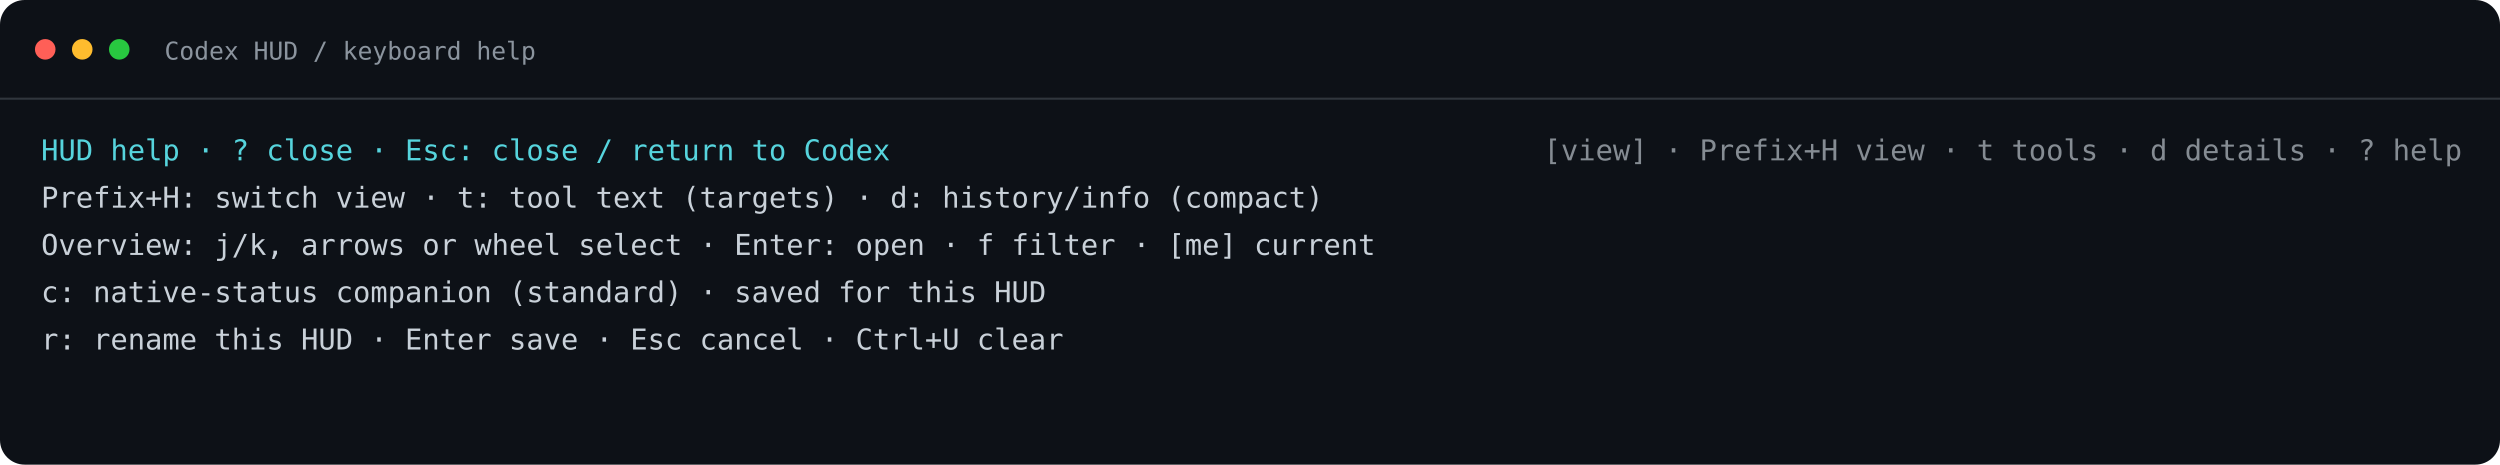
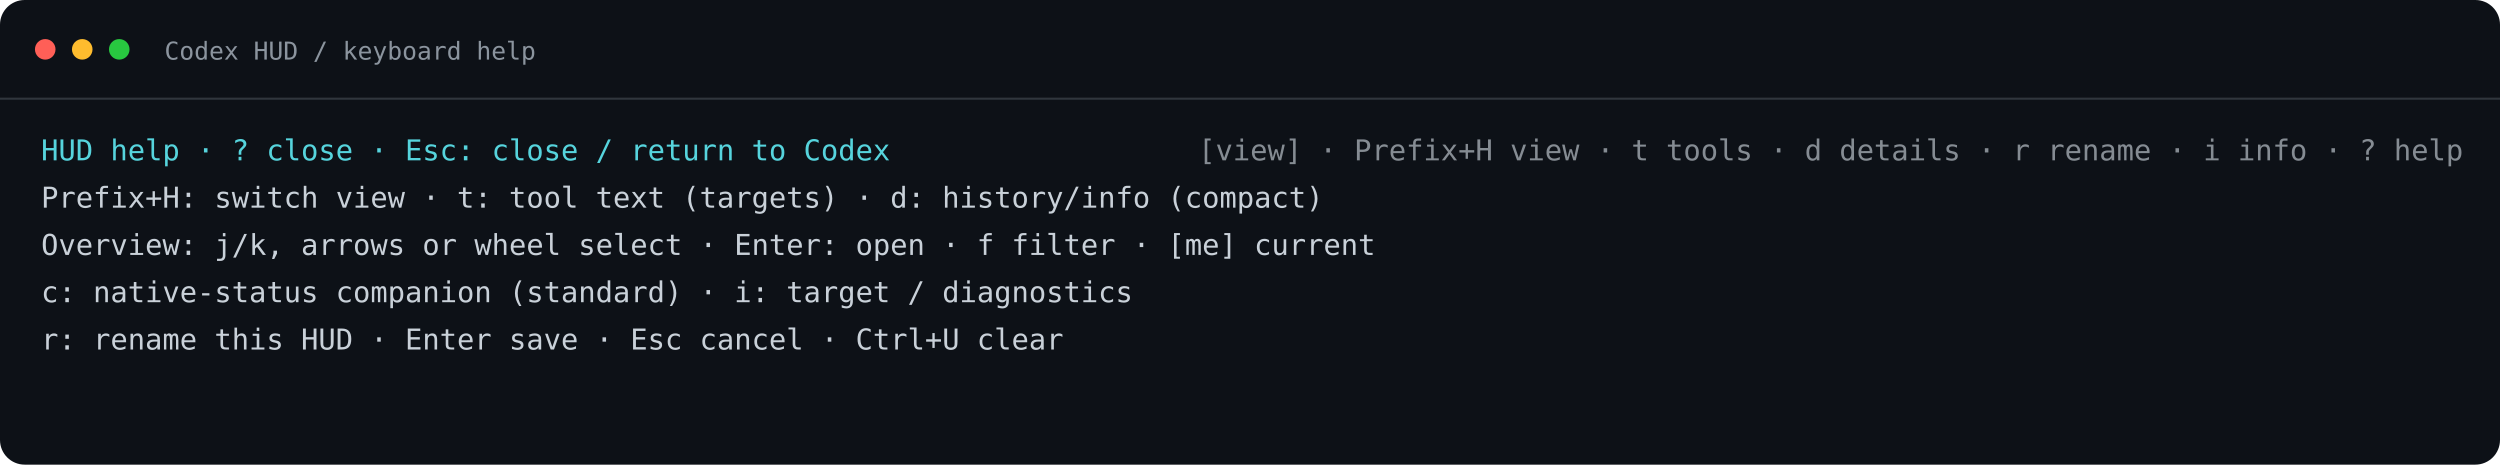
<svg xmlns="http://www.w3.org/2000/svg" width="1216" height="226" viewBox="0 0 1216 226" role="img" aria-label="Codex HUD / keyboard help">
  <rect width="1216" height="226" rx="12" fill="#0d1117" />
  <path d="M0 48H1216" stroke="#30363d" />
  <circle cx="22" cy="24" r="5" fill="#ff5f57" />
  <circle cx="40" cy="24" r="5" fill="#febc2e" />
  <circle cx="58" cy="24" r="5" fill="#28c840" />
  <text x="80" y="29" fill="#8b949e" font-family="monospace" font-size="12">Codex HUD / keyboard help</text>
  <g font-family="Menlo,DejaVu Sans Mono,monospace" font-size="14" xml:space="preserve">
    <text x="20" y="78" fill="#56d4dd" opacity="1" font-weight="400" text-decoration="none" textLength="411.6" lengthAdjust="spacingAndGlyphs">HUD help · ? close · Esc: close / return to Codex</text>
-     <text x="431.6" y="78" fill="#c9d1d9" opacity="1" font-weight="400" text-decoration="none" textLength="319.2" lengthAdjust="spacingAndGlyphs">                                      </text>
-     <text x="750.8" y="78" fill="#c9d1d9" opacity="0.64" font-weight="400" text-decoration="none" textLength="445.2" lengthAdjust="spacingAndGlyphs">[view] · Prefix+H view · t tools · d details · ? help</text>
+     <text x="431.6" y="78" fill="#c9d1d9" opacity="1" font-weight="400" text-decoration="none" textLength="151.2" lengthAdjust="spacingAndGlyphs">                  </text>
+     <text x="582.8" y="78" fill="#c9d1d9" opacity="0.64" font-weight="400" text-decoration="none" textLength="613.2" lengthAdjust="spacingAndGlyphs">[view] · Prefix+H view · t tools · d details · r rename · i info · ? help</text>
    <text x="20" y="101" fill="#c9d1d9" opacity="1" font-weight="400" text-decoration="none" textLength="621.6" lengthAdjust="spacingAndGlyphs">Prefix+H: switch view · t: tool text (targets) · d: history/info (compact)</text>
    <text x="20" y="124" fill="#c9d1d9" opacity="1" font-weight="400" text-decoration="none" textLength="646.8" lengthAdjust="spacingAndGlyphs">Overview: j/k, arrows or wheel select · Enter: open · f filter · [me] current</text>
-     <text x="20" y="147" fill="#c9d1d9" opacity="1" font-weight="400" text-decoration="none" textLength="487.2" lengthAdjust="spacingAndGlyphs">c: native-status companion (standard) · saved for this HUD</text>
+     <text x="20" y="147" fill="#c9d1d9" opacity="1" font-weight="400" text-decoration="none" textLength="529.2" lengthAdjust="spacingAndGlyphs">c: native-status companion (standard) · i: target / diagnostics</text>
    <text x="20" y="170" fill="#c9d1d9" opacity="1" font-weight="400" text-decoration="none" textLength="495.6" lengthAdjust="spacingAndGlyphs">r: rename this HUD · Enter save · Esc cancel · Ctrl+U clear</text>
  </g>
</svg>
